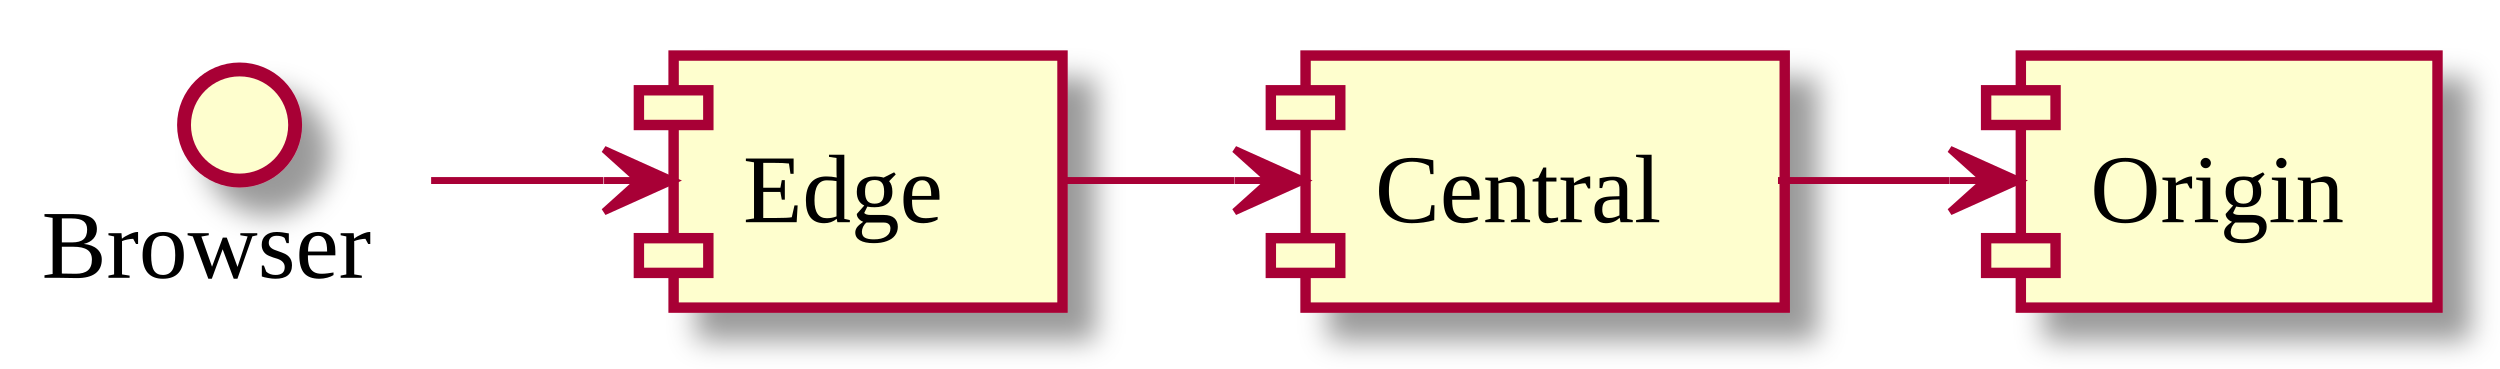
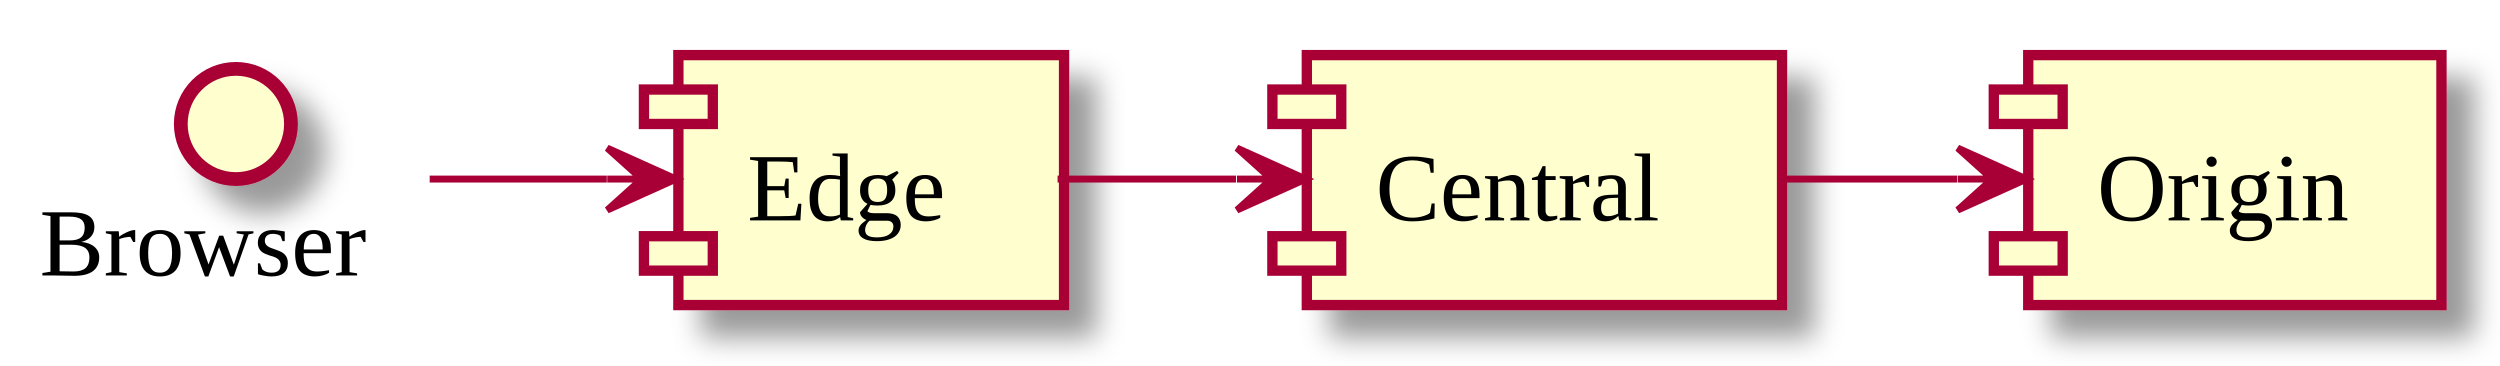
- <svg xmlns="http://www.w3.org/2000/svg" height="53pt" style="width:360px;height:53px;" version="1.1" viewBox="0 0 360 53" width="360pt">
+ <svg xmlns="http://www.w3.org/2000/svg" height="53pt" style="width:363px;height:53px;" version="1.1" viewBox="0 0 363 53" width="363pt">
  <defs>
    <filter height="300%" id="f1" width="300%" x="-1" y="-1">
      <feGaussianBlur result="blurOut" stdDeviation="2" />
      <feColorMatrix in="blurOut" result="blurOut2" type="matrix" values="0 0 0 0 0 0 0 0 0 0 0 0 0 0 0 0 0 0 .4 0" />
      <feOffset dx="4" dy="4" in="blurOut2" result="blurOut3" />
      <feBlend in="SourceGraphic" in2="blurOut3" mode="normal" />
    </filter>
  </defs>
  <g>
-     <ellipse cx="34.5" cy="18.0" fill="#FEFECE" filter="url(#f1)" rx="8.0" ry="8.0" style="stroke: #A80036; stroke-width: 2.0;" />
-     <text fill="#000000" font-size="14" lengthAdjust="spacingAndGlyphs" textLength="57.0" x="6.0" y="40.0">Browser</text>
-     <rect fill="#FEFECE" filter="url(#f1)" height="36.297" style="stroke: #A80036; stroke-width: 1.5;" width="56.0" x="97.0" y="8.0" />
-     <rect fill="#FEFECE" height="5.0" style="stroke: #A80036; stroke-width: 1.5;" width="10.0" x="92.0" y="13.0" />
-     <rect fill="#FEFECE" height="5.0" style="stroke: #A80036; stroke-width: 1.5;" width="10.0" x="92.0" y="34.297" />
-     <text fill="#000000" font-size="14" lengthAdjust="spacingAndGlyphs" textLength="36.0" x="107.0" y="32.0">Edge</text>
-     <rect fill="#FEFECE" filter="url(#f1)" height="36.297" style="stroke: #A80036; stroke-width: 1.5;" width="69.0" x="188.0" y="8.0" />
-     <rect fill="#FEFECE" height="5.0" style="stroke: #A80036; stroke-width: 1.5;" width="10.0" x="183.0" y="13.0" />
-     <rect fill="#FEFECE" height="5.0" style="stroke: #A80036; stroke-width: 1.5;" width="10.0" x="183.0" y="34.297" />
-     <text fill="#000000" font-size="14" lengthAdjust="spacingAndGlyphs" textLength="49.0" x="198.0" y="32.0">Central</text>
-     <rect fill="#FEFECE" filter="url(#f1)" height="36.297" style="stroke: #A80036; stroke-width: 1.5;" width="60.0" x="291.0" y="8.0" />
-     <rect fill="#FEFECE" height="5.0" style="stroke: #A80036; stroke-width: 1.5;" width="10.0" x="286.0" y="13.0" />
-     <rect fill="#FEFECE" height="5.0" style="stroke: #A80036; stroke-width: 1.5;" width="10.0" x="286.0" y="34.297" />
-     <text fill="#000000" font-size="14" lengthAdjust="spacingAndGlyphs" textLength="40.0" x="301.0" y="32.0">Origin</text>
-     <path d="M62.082,26 C70.353,26 78.623,26 86.894,26 " fill="none" style="stroke: #A80036; stroke-width: 1.0;" />
-     <polygon fill="#A80036" points="96.982,26.0,86.982,21.5,91.982,26.0,86.982,26,86.982,26,86.982,26,91.982,26.0,86.982,30.5,96.982,26.0,96.982,26.0" style="stroke: #A80036; stroke-width: 1.0;" />
-     <path d="M153.039,26 C161.274,26 169.509,26 177.744,26 " fill="none" style="stroke: #A80036; stroke-width: 1.0;" />
-     <polygon fill="#A80036" points="187.789,26.0,177.789,21.5,182.789,26.0,177.789,26,177.789,26,177.789,26,182.789,26.0,177.789,30.5,187.789,26.0,187.789,26.0" style="stroke: #A80036; stroke-width: 1.0;" />
-     <path d="M256.031,26 C264.271,26 272.51,26 280.749,26 " fill="none" style="stroke: #A80036; stroke-width: 1.0;" />
-     <polygon fill="#A80036" points="290.8,26.0,280.8,21.5,285.8,26.0,280.8,26,280.8,26,280.8,26,285.8,26.0,280.8,30.5,290.8,26.0,290.8,26.0" style="stroke: #A80036; stroke-width: 1.0;" />
+     <ellipse cx="34.25" cy="18.0" fill="#FEFECE" filter="url(#f1)" rx="8.0" ry="8.0" style="stroke: #A80036; stroke-width: 2.0;" />
+     <text fill="#000000" font-size="14" lengthAdjust="spacingAndGlyphs" textLength="57.0" x="5.75" y="40.0">Browser</text>
+     <rect fill="#FEFECE" filter="url(#f1)" height="36.297" style="stroke: #A80036; stroke-width: 1.5;" width="56.0" x="98.5" y="8.0" />
+     <rect fill="#FEFECE" height="5.0" style="stroke: #A80036; stroke-width: 1.5;" width="10.0" x="93.5" y="13.0" />
+     <rect fill="#FEFECE" height="5.0" style="stroke: #A80036; stroke-width: 1.5;" width="10.0" x="93.5" y="34.297" />
+     <text fill="#000000" font-size="14" lengthAdjust="spacingAndGlyphs" textLength="36.0" x="108.5" y="32.0">Edge</text>
+     <rect fill="#FEFECE" filter="url(#f1)" height="36.297" style="stroke: #A80036; stroke-width: 1.5;" width="69.0" x="189.75" y="8.0" />
+     <rect fill="#FEFECE" height="5.0" style="stroke: #A80036; stroke-width: 1.5;" width="10.0" x="184.75" y="13.0" />
+     <rect fill="#FEFECE" height="5.0" style="stroke: #A80036; stroke-width: 1.5;" width="10.0" x="184.75" y="34.297" />
+     <text fill="#000000" font-size="14" lengthAdjust="spacingAndGlyphs" textLength="49.0" x="199.75" y="32.0">Central</text>
+     <rect fill="#FEFECE" filter="url(#f1)" height="36.297" style="stroke: #A80036; stroke-width: 1.5;" width="60.0" x="294.5" y="8.0" />
+     <rect fill="#FEFECE" height="5.0" style="stroke: #A80036; stroke-width: 1.5;" width="10.0" x="289.5" y="13.0" />
+     <rect fill="#FEFECE" height="5.0" style="stroke: #A80036; stroke-width: 1.5;" width="10.0" x="289.5" y="34.297" />
+     <text fill="#000000" font-size="14" lengthAdjust="spacingAndGlyphs" textLength="40.0" x="304.5" y="32.0">Origin</text>
+     <path d="M62.391,26 C70.963,26 79.535,26 88.108,26 " fill="none" style="stroke: #A80036; stroke-width: 1.0;" />
+     <polygon fill="#A80036" points="98.171,26.0,88.171,21.5,93.171,26.0,88.171,26,88.171,26,88.171,26,93.171,26.0,88.171,30.5,98.171,26.0,98.171,26.0" style="stroke: #A80036; stroke-width: 1.0;" />
+     <path d="M153.562,26 C162.198,26 170.834,26 179.469,26 " fill="none" style="stroke: #A80036; stroke-width: 1.0;" />
+     <polygon fill="#A80036" points="189.607,26.0,179.607,21.5,184.607,26.0,179.607,26,179.607,26,179.607,26,184.607,26.0,179.607,30.5,189.607,26.0,189.607,26.0" style="stroke: #A80036; stroke-width: 1.0;" />
+     <path d="M258.375,26 C266.973,26 275.572,26 284.17,26 " fill="none" style="stroke: #A80036; stroke-width: 1.0;" />
+     <polygon fill="#A80036" points="294.264,26.0,284.264,21.5,289.264,26.0,284.264,26,284.264,26,284.264,26,289.264,26.0,284.264,30.5,294.264,26.0,294.264,26.0" style="stroke: #A80036; stroke-width: 1.0;" />
  </g>
</svg>
